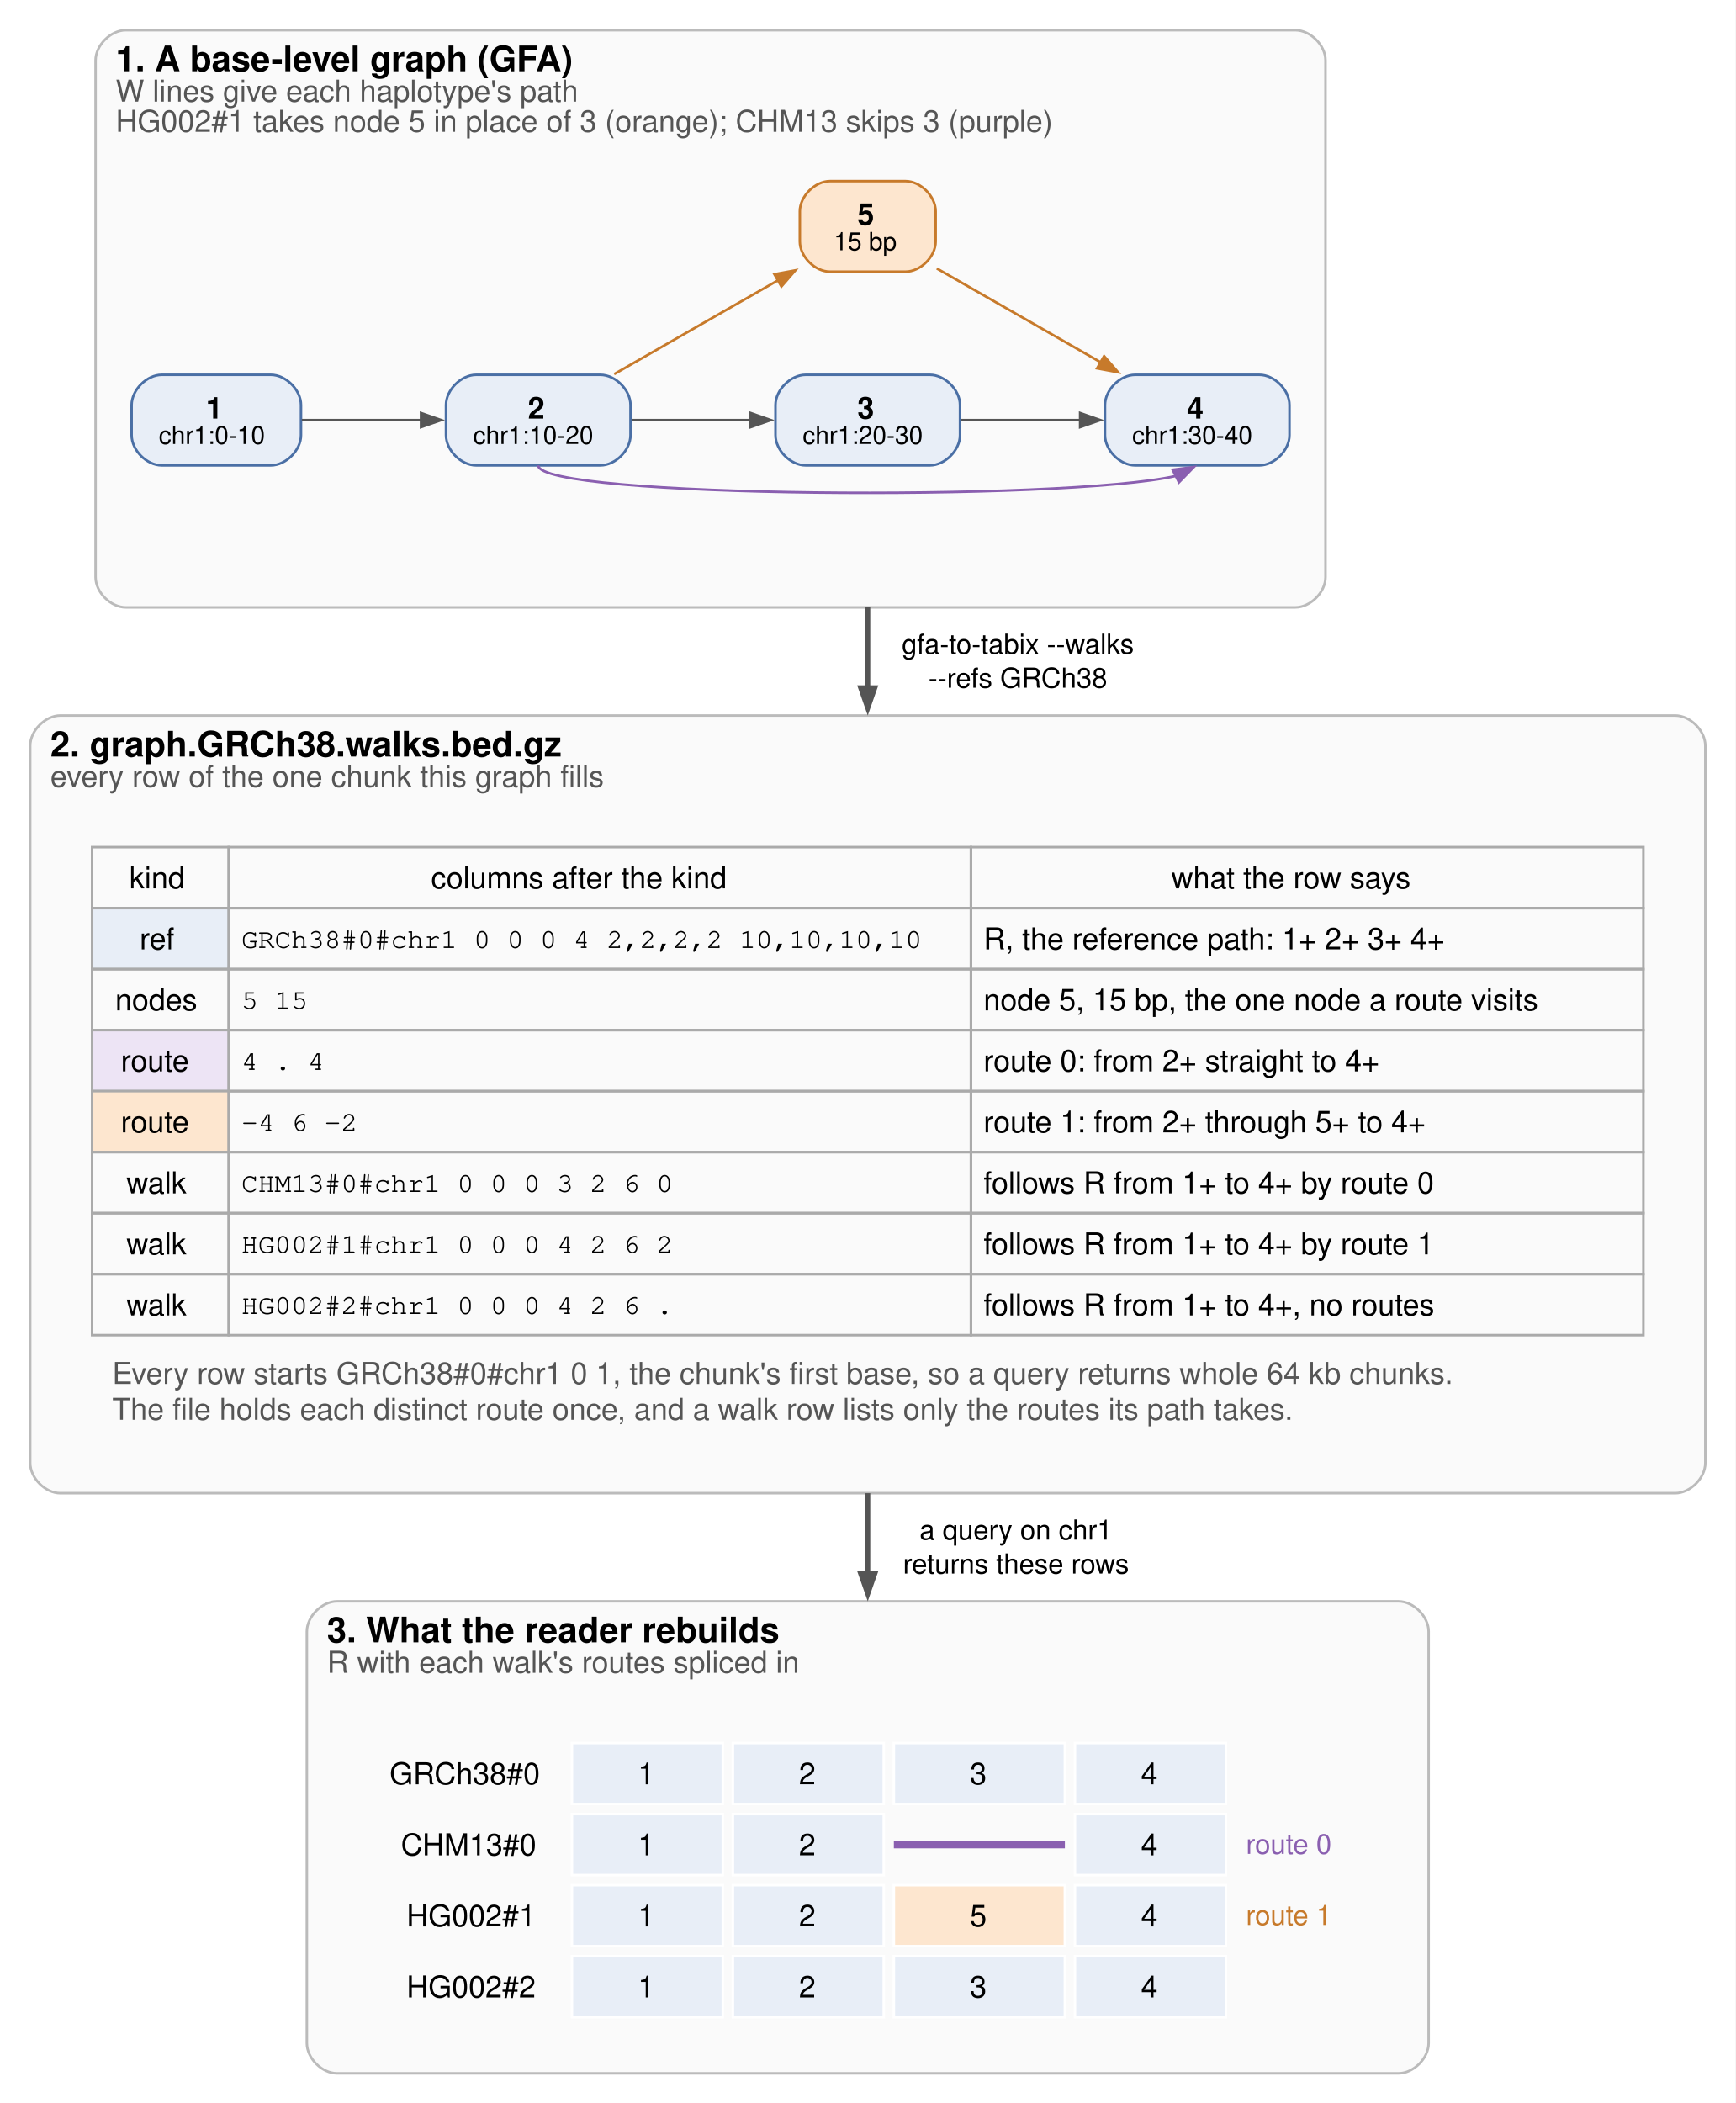
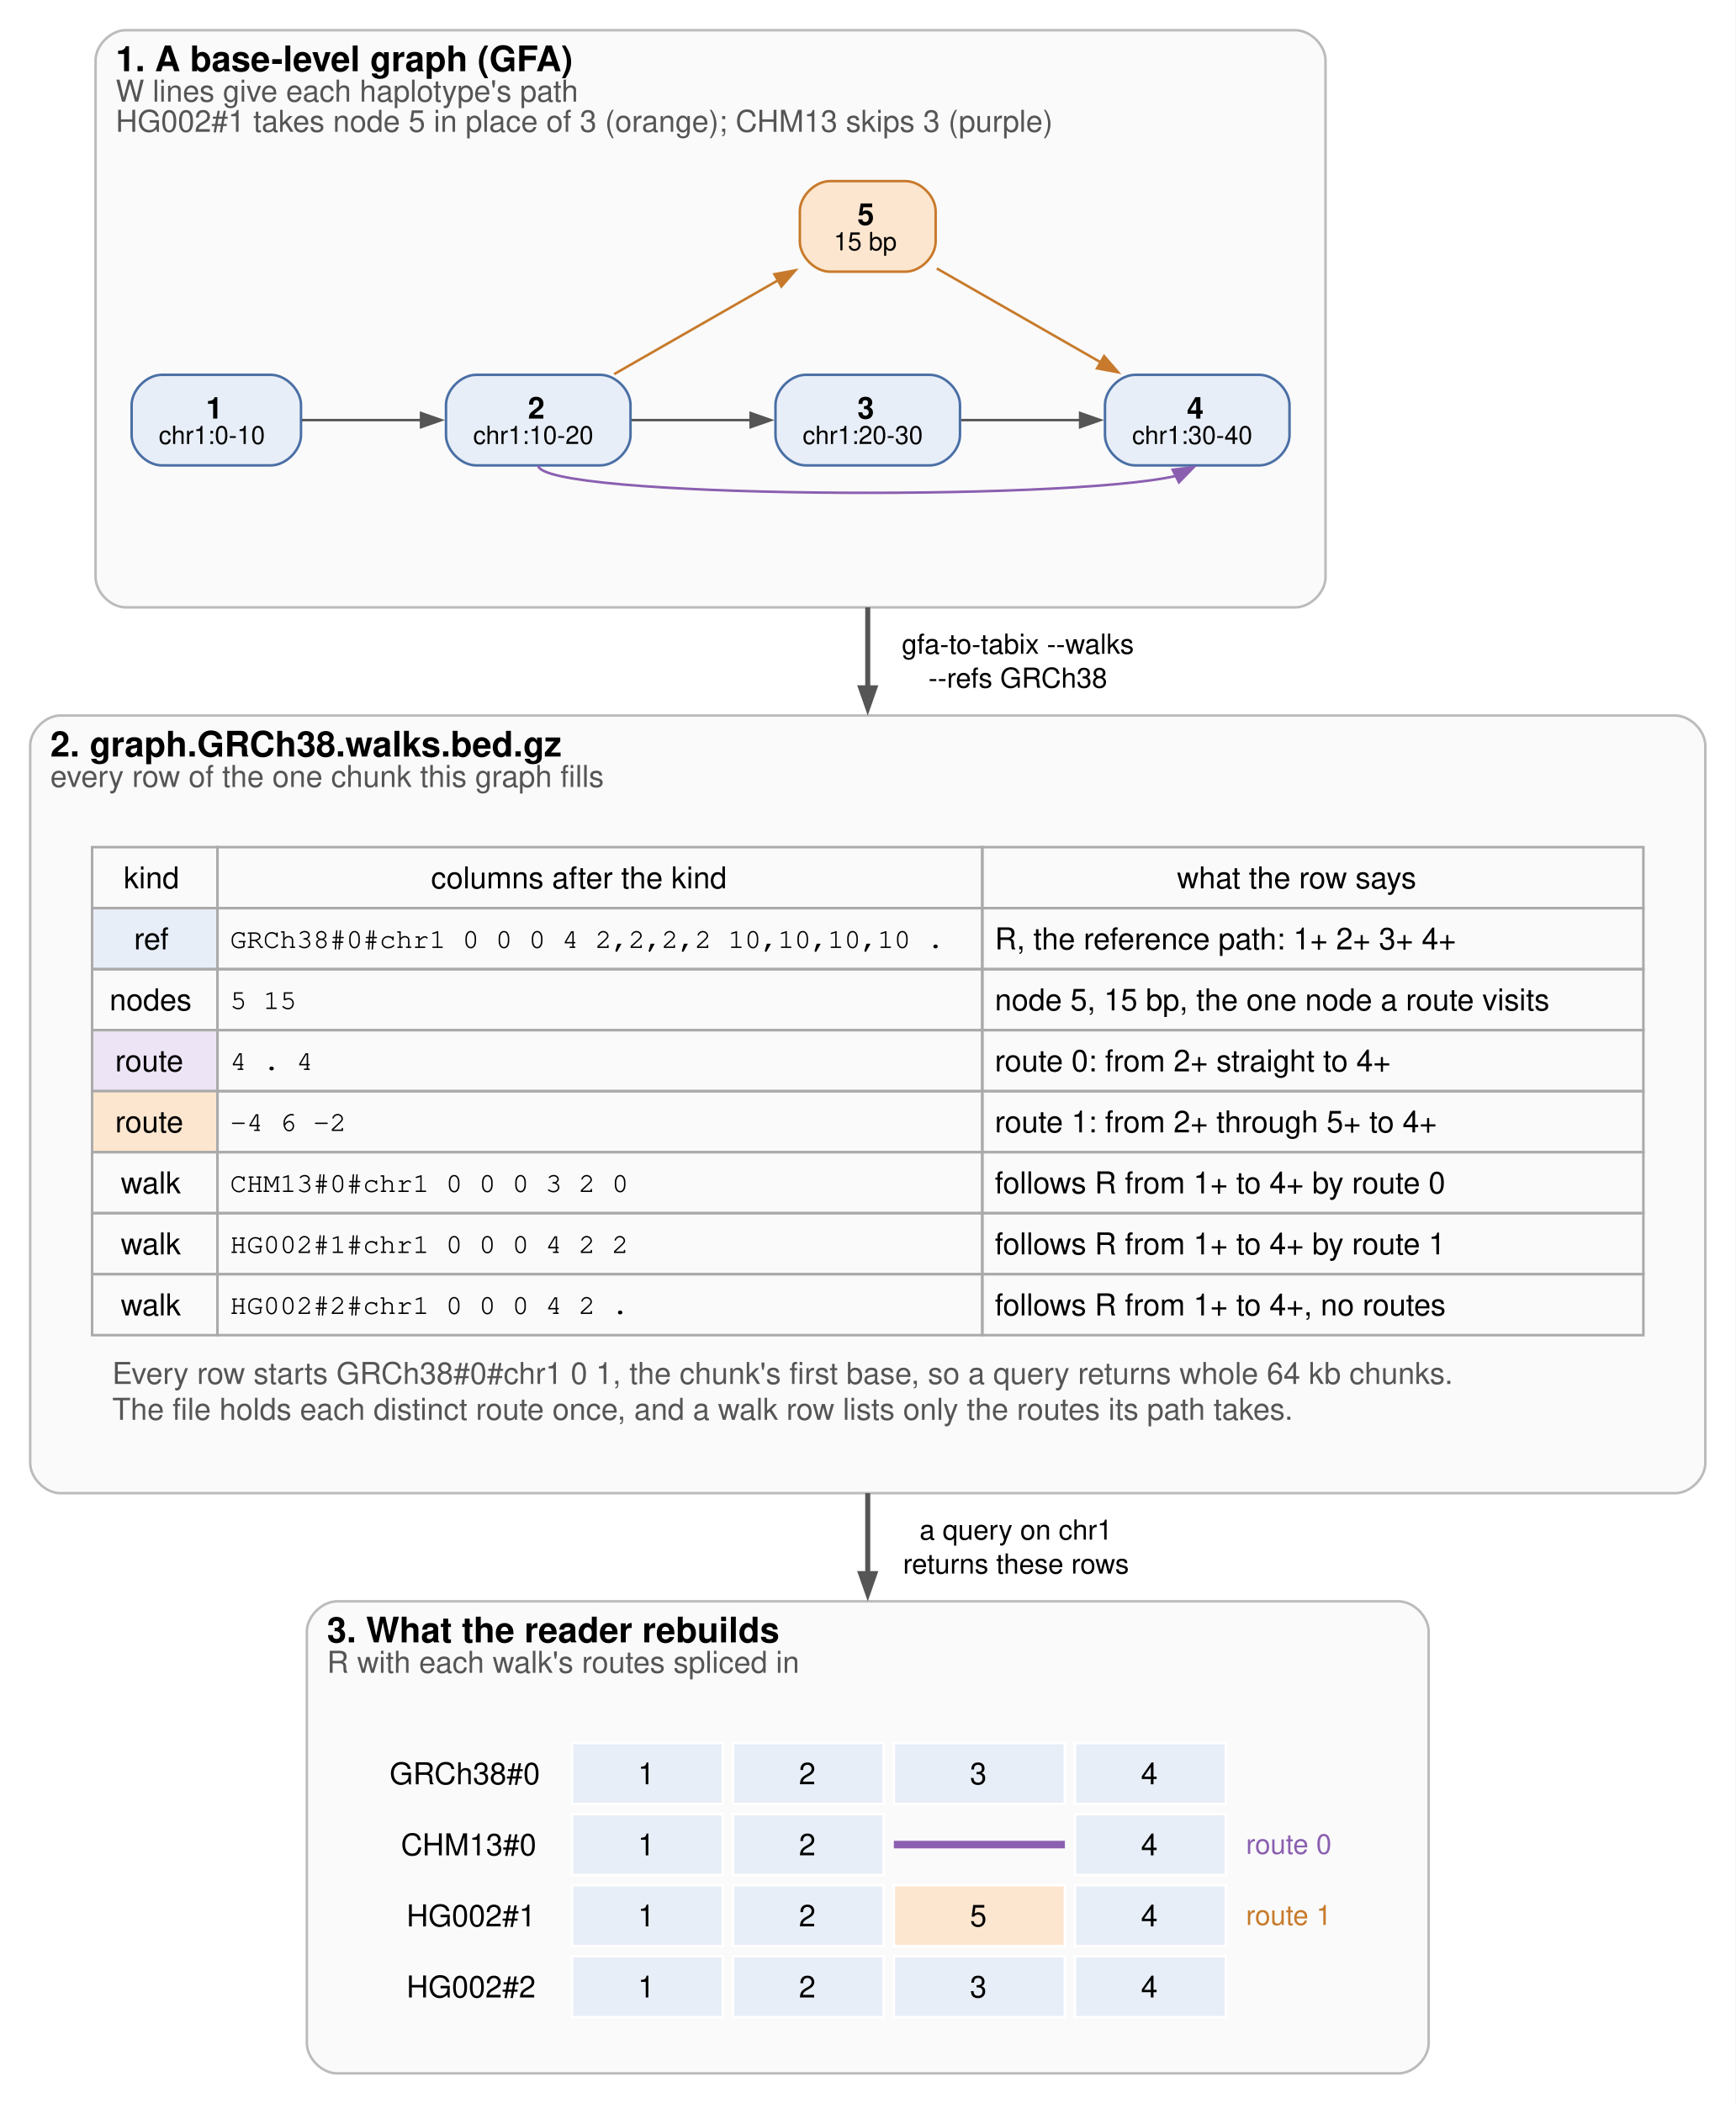
<svg xmlns="http://www.w3.org/2000/svg" width="690pt" height="836pt" viewBox="0.00 0.00 690.00 836.00">
  <g id="graph0" class="graph" transform="scale(1 1) rotate(0) translate(4 832.22)">
    <polygon fill="white" stroke="none" points="-4,4 -4,-832.22 686,-832.22 686,4 -4,4" />
    <g id="clust2" class="cluster">
      <path fill="#fafafa" stroke="#bbbbbb" d="M46,-590.78C46,-590.78 511,-590.78 511,-590.78 517,-590.78 523,-596.78 523,-602.78 523,-602.78 523,-808.22 523,-808.22 523,-814.22 517,-820.22 511,-820.22 511,-820.22 46,-820.22 46,-820.22 40,-820.22 34,-814.22 34,-808.22 34,-808.22 34,-602.78 34,-602.78 34,-596.78 40,-590.78 46,-590.78" />
      <text xml:space="preserve" text-anchor="start" x="42" y="-803.92" font-family="Helvetica,sans-Serif" font-weight="bold" font-size="14.00">1. A base-level graph (GFA)</text>
      <text xml:space="preserve" text-anchor="start" x="42" y="-791.82" font-family="Helvetica,sans-Serif" font-size="12.00" fill="#555555">W lines give each haplotype's path</text>
      <text xml:space="preserve" text-anchor="start" x="42" y="-779.82" font-family="Helvetica,sans-Serif" font-size="12.00" fill="#555555">HG002#1 takes node 5 in place of 3 (orange); CHM13 skips 3 (purple)</text>
    </g>
    <g id="clust4" class="cluster">
      <path fill="#fafafa" stroke="#bbbbbb" d="M20,-238.64C20,-238.64 662,-238.64 662,-238.64 668,-238.64 674,-244.64 674,-250.64 674,-250.64 674,-535.78 674,-535.78 674,-541.78 668,-547.78 662,-547.78 662,-547.78 20,-547.78 20,-547.78 14,-547.78 8,-541.78 8,-535.78 8,-535.78 8,-250.64 8,-250.64 8,-244.64 14,-238.64 20,-238.64" />
      <text xml:space="preserve" text-anchor="start" x="16" y="-531.48" font-family="Helvetica,sans-Serif" font-weight="bold" font-size="14.00">2. graph.GRCh38.walks.bed.gz</text>
      <text xml:space="preserve" text-anchor="start" x="16" y="-519.38" font-family="Helvetica,sans-Serif" font-size="12.00" fill="#555555">every row of the one chunk this graph fills</text>
    </g>
    <g id="clust5" class="cluster">
      <path fill="#fafafa" stroke="#bbbbbb" d="M130,-8C130,-8 552,-8 552,-8 558,-8 564,-14 564,-20 564,-20 564,-183.64 564,-183.64 564,-189.64 558,-195.64 552,-195.64 552,-195.64 130,-195.64 130,-195.64 124,-195.64 118,-189.64 118,-183.64 118,-183.64 118,-20 118,-20 118,-14 124,-8 130,-8" />
      <text xml:space="preserve" text-anchor="start" x="126" y="-179.34" font-family="Helvetica,sans-Serif" font-weight="bold" font-size="14.00">3. What the reader rebuilds</text>
      <text xml:space="preserve" text-anchor="start" x="126" y="-167.24" font-family="Helvetica,sans-Serif" font-size="12.00" fill="#555555">R with each walk's routes spliced in</text>
    </g>
    <g id="node1" class="node">
      <path fill="#e8eef7" stroke="#4a6fa5" d="M103.67,-683.22C103.67,-683.22 60.33,-683.22 60.33,-683.22 54.33,-683.22 48.33,-677.22 48.33,-671.22 48.33,-671.22 48.33,-659.22 48.33,-659.22 48.33,-653.22 54.33,-647.22 60.33,-647.22 60.33,-647.22 103.67,-647.22 103.67,-647.22 109.67,-647.22 115.67,-653.22 115.67,-659.22 115.67,-659.22 115.67,-671.22 115.67,-671.22 115.67,-677.22 109.67,-683.22 103.67,-683.22" />
      <text xml:space="preserve" text-anchor="start" x="77.88" y="-665.82" font-family="Helvetica,sans-Serif" font-weight="bold" font-size="12.00">1</text>
      <text xml:space="preserve" text-anchor="start" x="59.12" y="-655.72" font-family="Helvetica,sans-Serif" font-size="10.00">chr1:0-10</text>
    </g>
    <g id="node2" class="node">
      <path fill="#e8eef7" stroke="#4a6fa5" d="M234.68,-683.22C234.68,-683.22 185.32,-683.22 185.32,-683.22 179.32,-683.22 173.32,-677.22 173.32,-671.22 173.32,-671.22 173.32,-659.22 173.32,-659.22 173.32,-653.22 179.32,-647.22 185.32,-647.22 185.32,-647.22 234.68,-647.22 234.68,-647.22 240.68,-647.22 246.68,-653.22 246.68,-659.22 246.68,-659.22 246.68,-671.22 246.68,-671.22 246.68,-677.22 240.68,-683.22 234.68,-683.22" />
      <text xml:space="preserve" text-anchor="start" x="205.88" y="-665.82" font-family="Helvetica,sans-Serif" font-weight="bold" font-size="12.00">2</text>
      <text xml:space="preserve" text-anchor="start" x="184.12" y="-655.72" font-family="Helvetica,sans-Serif" font-size="10.00">chr1:10-20</text>
    </g>
    <g id="edge1" class="edge">
      <path fill="none" stroke="#555555" d="M116,-665.22C131.86,-665.22 147.72,-665.22 163.58,-665.22" />
      <polygon fill="#555555" stroke="#555555" points="163.4,-668.02 171.4,-665.22 163.4,-662.42 163.4,-668.02" />
    </g>
    <g id="node3" class="node">
      <path fill="#e8eef7" stroke="#4a6fa5" d="M365.68,-683.22C365.68,-683.22 316.32,-683.22 316.32,-683.22 310.32,-683.22 304.32,-677.22 304.32,-671.22 304.32,-671.22 304.32,-659.22 304.32,-659.22 304.32,-653.22 310.32,-647.22 316.32,-647.22 316.32,-647.22 365.68,-647.22 365.68,-647.22 371.68,-647.22 377.68,-653.22 377.68,-659.22 377.68,-659.22 377.68,-671.22 377.68,-671.22 377.68,-677.22 371.68,-683.22 365.68,-683.22" />
      <text xml:space="preserve" text-anchor="start" x="336.88" y="-665.82" font-family="Helvetica,sans-Serif" font-weight="bold" font-size="12.00">3</text>
      <text xml:space="preserve" text-anchor="start" x="315.12" y="-655.72" font-family="Helvetica,sans-Serif" font-size="10.00">chr1:20-30</text>
    </g>
    <g id="edge2" class="edge">
      <path fill="none" stroke="#555555" d="M247.1,-665.22C262.94,-665.22 278.78,-665.22 294.63,-665.22" />
      <polygon fill="#555555" stroke="#555555" points="294.44,-668.02 302.44,-665.22 294.44,-662.42 294.44,-668.02" />
    </g>
    <g id="node4" class="node">
      <path fill="#e8eef7" stroke="#4a6fa5" d="M496.68,-683.22C496.68,-683.22 447.32,-683.22 447.32,-683.22 441.32,-683.22 435.32,-677.22 435.32,-671.22 435.32,-671.22 435.32,-659.22 435.32,-659.22 435.32,-653.22 441.32,-647.22 447.32,-647.22 447.32,-647.22 496.68,-647.22 496.68,-647.22 502.68,-647.22 508.68,-653.22 508.68,-659.22 508.68,-659.22 508.68,-671.22 508.68,-671.22 508.68,-677.22 502.68,-683.22 496.68,-683.22" />
      <text xml:space="preserve" text-anchor="start" x="467.88" y="-665.82" font-family="Helvetica,sans-Serif" font-weight="bold" font-size="12.00">4</text>
      <text xml:space="preserve" text-anchor="start" x="446.12" y="-655.72" font-family="Helvetica,sans-Serif" font-size="10.00">chr1:30-40</text>
    </g>
    <g id="edge6" class="edge">
      <path fill="none" stroke="#8a5fb0" d="M210,-647.22C210,-634.23 418.73,-632.83 463.58,-643.03" />
      <polygon fill="#8a5fb0" stroke="#8a5fb0" points="462.23,-645.49 470.64,-646.55 464.73,-640.48 462.23,-645.49" />
    </g>
    <g id="node5" class="node">
      <path fill="#fde6cf" stroke="#c77a2b" d="M356,-760.22C356,-760.22 326,-760.22 326,-760.22 320,-760.22 314,-754.22 314,-748.22 314,-748.22 314,-736.22 314,-736.22 314,-730.22 320,-724.22 326,-724.22 326,-724.22 356,-724.22 356,-724.22 362,-724.22 368,-730.22 368,-736.22 368,-736.22 368,-748.22 368,-748.22 368,-754.22 362,-760.22 356,-760.22" />
      <text xml:space="preserve" text-anchor="start" x="336.88" y="-742.82" font-family="Helvetica,sans-Serif" font-weight="bold" font-size="12.00">5</text>
      <text xml:space="preserve" text-anchor="start" x="327.5" y="-732.72" font-family="Helvetica,sans-Serif" font-size="10.00">15 bp</text>
    </g>
    <g id="edge4" class="edge">
      <path fill="none" stroke="#c77a2b" d="M240.17,-683.49C259.61,-694.62 284.98,-709.15 305.4,-720.84" />
      <polygon fill="#c77a2b" stroke="#c77a2b" points="303.89,-723.2 312.22,-724.75 306.67,-718.34 303.89,-723.2" />
    </g>
    <g id="edge3" class="edge">
      <path fill="none" stroke="#555555" d="M378.1,-665.22C393.94,-665.22 409.78,-665.22 425.63,-665.22" />
      <polygon fill="#555555" stroke="#555555" points="425.44,-668.02 433.44,-665.22 425.44,-662.42 425.44,-668.02" />
    </g>
    <g id="edge5" class="edge">
      <path fill="none" stroke="#c77a2b" d="M368.46,-725.5C387.4,-714.65 412.84,-700.09 433.76,-688.11" />
      <polygon fill="#c77a2b" stroke="#c77a2b" points="434.97,-690.65 440.52,-684.24 432.18,-685.79 434.97,-690.65" />
    </g>
    <g id="node7" class="node">
-       <polygon fill="none" stroke="#aaaaaa" points="32.62,-471.21 32.62,-495.46 86.96,-495.46 86.96,-471.21 32.62,-471.21" />
-       <text xml:space="preserve" text-anchor="start" x="47.42" y="-479.06" font-family="Helvetica,sans-Serif" font-size="12.00">kind</text>
-       <polygon fill="none" stroke="#aaaaaa" points="86.96,-471.21 86.96,-495.46 382.04,-495.46 382.04,-471.21 86.96,-471.21" />
-       <text xml:space="preserve" text-anchor="start" x="167.38" y="-479.06" font-family="Helvetica,sans-Serif" font-size="12.00">columns after the kind</text>
-       <polygon fill="none" stroke="#aaaaaa" points="382.04,-471.21 382.04,-495.46 649.38,-495.46 649.38,-471.21 382.04,-471.21" />
-       <text xml:space="preserve" text-anchor="start" x="461.71" y="-479.06" font-family="Helvetica,sans-Serif" font-size="12.00">what the row says</text>
-       <polygon fill="#e8eef7" stroke="none" points="32.62,-446.96 32.62,-471.21 86.96,-471.21 86.96,-446.96 32.62,-446.96" />
-       <polygon fill="none" stroke="#aaaaaa" points="32.62,-446.96 32.62,-471.21 86.96,-471.21 86.96,-446.96 32.62,-446.96" />
-       <text xml:space="preserve" text-anchor="start" x="51.54" y="-454.81" font-family="Helvetica,sans-Serif" font-size="12.00">ref</text>
-       <polygon fill="none" stroke="#aaaaaa" points="86.96,-446.96 86.96,-471.21 382.04,-471.21 382.04,-446.96 86.96,-446.96" />
-       <text xml:space="preserve" text-anchor="start" x="91.96" y="-455.38" font-family="Courier,monospace" font-size="11.00">GRCh38#0#chr1 0 0 0 4 2,2,2,2 10,10,10,10</text>
-       <polygon fill="none" stroke="#aaaaaa" points="382.04,-446.96 382.04,-471.21 649.38,-471.21 649.38,-446.96 382.04,-446.96" />
-       <text xml:space="preserve" text-anchor="start" x="387.04" y="-454.81" font-family="Helvetica,sans-Serif" font-size="12.00">R, the reference path: 1+ 2+ 3+ 4+</text>
-       <polygon fill="none" stroke="#aaaaaa" points="32.62,-422.71 32.62,-446.96 86.96,-446.96 86.96,-422.71 32.62,-422.71" />
-       <text xml:space="preserve" text-anchor="start" x="41.79" y="-430.56" font-family="Helvetica,sans-Serif" font-size="12.00">nodes</text>
-       <polygon fill="none" stroke="#aaaaaa" points="86.96,-422.71 86.96,-446.96 382.04,-446.96 382.04,-422.71 86.96,-422.71" />
-       <text xml:space="preserve" text-anchor="start" x="91.96" y="-431.13" font-family="Courier,monospace" font-size="11.00">5 15</text>
-       <polygon fill="none" stroke="#aaaaaa" points="382.04,-422.71 382.04,-446.96 649.38,-446.96 649.38,-422.71 382.04,-422.71" />
-       <text xml:space="preserve" text-anchor="start" x="387.04" y="-430.56" font-family="Helvetica,sans-Serif" font-size="12.00">node 5, 15 bp, the one node a route visits</text>
-       <polygon fill="#ede4f5" stroke="none" points="32.62,-398.46 32.62,-422.71 86.96,-422.71 86.96,-398.46 32.62,-398.46" />
-       <polygon fill="none" stroke="#aaaaaa" points="32.62,-398.46 32.62,-422.71 86.96,-422.71 86.96,-398.46 32.62,-398.46" />
-       <text xml:space="preserve" text-anchor="start" x="44.04" y="-406.31" font-family="Helvetica,sans-Serif" font-size="12.00">route</text>
-       <polygon fill="none" stroke="#aaaaaa" points="86.96,-398.46 86.96,-422.71 382.04,-422.71 382.04,-398.46 86.96,-398.46" />
-       <text xml:space="preserve" text-anchor="start" x="91.96" y="-406.88" font-family="Courier,monospace" font-size="11.00">4 . 4</text>
-       <polygon fill="none" stroke="#aaaaaa" points="382.04,-398.46 382.04,-422.71 649.38,-422.71 649.38,-398.46 382.04,-398.46" />
-       <text xml:space="preserve" text-anchor="start" x="387.04" y="-406.31" font-family="Helvetica,sans-Serif" font-size="12.00">route 0: from 2+ straight to 4+</text>
-       <polygon fill="#fde6cf" stroke="none" points="32.62,-374.21 32.62,-398.46 86.96,-398.46 86.96,-374.21 32.62,-374.21" />
-       <polygon fill="none" stroke="#aaaaaa" points="32.62,-374.21 32.62,-398.46 86.96,-398.46 86.96,-374.21 32.62,-374.21" />
-       <text xml:space="preserve" text-anchor="start" x="44.04" y="-382.06" font-family="Helvetica,sans-Serif" font-size="12.00">route</text>
-       <polygon fill="none" stroke="#aaaaaa" points="86.96,-374.21 86.96,-398.46 382.04,-398.46 382.04,-374.21 86.96,-374.21" />
-       <text xml:space="preserve" text-anchor="start" x="91.96" y="-382.63" font-family="Courier,monospace" font-size="11.00">-4 6 -2</text>
-       <polygon fill="none" stroke="#aaaaaa" points="382.04,-374.21 382.04,-398.46 649.38,-398.46 649.38,-374.21 382.04,-374.21" />
-       <text xml:space="preserve" text-anchor="start" x="387.04" y="-382.06" font-family="Helvetica,sans-Serif" font-size="12.00">route 1: from 2+ through 5+ to 4+</text>
-       <polygon fill="none" stroke="#aaaaaa" points="32.62,-349.96 32.62,-374.21 86.96,-374.21 86.96,-349.96 32.62,-349.96" />
-       <text xml:space="preserve" text-anchor="start" x="46.29" y="-357.81" font-family="Helvetica,sans-Serif" font-size="12.00">walk</text>
-       <polygon fill="none" stroke="#aaaaaa" points="86.96,-349.96 86.96,-374.21 382.04,-374.21 382.04,-349.96 86.96,-349.96" />
-       <text xml:space="preserve" text-anchor="start" x="91.96" y="-358.38" font-family="Courier,monospace" font-size="11.00">CHM13#0#chr1 0 0 0 3 2 6 0</text>
-       <polygon fill="none" stroke="#aaaaaa" points="382.04,-349.96 382.04,-374.21 649.38,-374.21 649.38,-349.96 382.04,-349.96" />
-       <text xml:space="preserve" text-anchor="start" x="387.04" y="-357.81" font-family="Helvetica,sans-Serif" font-size="12.00">follows R from 1+ to 4+ by route 0</text>
-       <polygon fill="none" stroke="#aaaaaa" points="32.62,-325.71 32.62,-349.96 86.96,-349.96 86.96,-325.71 32.62,-325.71" />
-       <text xml:space="preserve" text-anchor="start" x="46.29" y="-333.56" font-family="Helvetica,sans-Serif" font-size="12.00">walk</text>
-       <polygon fill="none" stroke="#aaaaaa" points="86.96,-325.71 86.96,-349.96 382.04,-349.96 382.04,-325.71 86.96,-325.71" />
-       <text xml:space="preserve" text-anchor="start" x="91.96" y="-334.13" font-family="Courier,monospace" font-size="11.00">HG002#1#chr1 0 0 0 4 2 6 2</text>
-       <polygon fill="none" stroke="#aaaaaa" points="382.04,-325.71 382.04,-349.96 649.38,-349.96 649.38,-325.71 382.04,-325.71" />
-       <text xml:space="preserve" text-anchor="start" x="387.04" y="-333.56" font-family="Helvetica,sans-Serif" font-size="12.00">follows R from 1+ to 4+ by route 1</text>
-       <polygon fill="none" stroke="#aaaaaa" points="32.62,-301.46 32.62,-325.71 86.96,-325.71 86.96,-301.46 32.62,-301.46" />
-       <text xml:space="preserve" text-anchor="start" x="46.29" y="-309.31" font-family="Helvetica,sans-Serif" font-size="12.00">walk</text>
-       <polygon fill="none" stroke="#aaaaaa" points="86.96,-301.46 86.96,-325.71 382.04,-325.71 382.04,-301.46 86.96,-301.46" />
-       <text xml:space="preserve" text-anchor="start" x="91.96" y="-309.88" font-family="Courier,monospace" font-size="11.00">HG002#2#chr1 0 0 0 4 2 6 .</text>
-       <polygon fill="none" stroke="#aaaaaa" points="382.04,-301.46 382.04,-325.71 649.38,-325.71 649.38,-301.46 382.04,-301.46" />
-       <text xml:space="preserve" text-anchor="start" x="387.04" y="-309.31" font-family="Helvetica,sans-Serif" font-size="12.00">follows R from 1+ to 4+, no routes</text>
+       <polygon fill="none" stroke="#aaaaaa" points="32.62,-471.21 32.62,-495.46 82.46,-495.46 82.46,-471.21 32.62,-471.21" />
+       <text xml:space="preserve" text-anchor="start" x="45.17" y="-479.06" font-family="Helvetica,sans-Serif" font-size="12.00">kind</text>
+       <polygon fill="none" stroke="#aaaaaa" points="82.46,-471.21 82.46,-495.46 386.54,-495.46 386.54,-471.21 82.46,-471.21" />
+       <text xml:space="preserve" text-anchor="start" x="167.37" y="-479.06" font-family="Helvetica,sans-Serif" font-size="12.00">columns after the kind</text>
+       <polygon fill="none" stroke="#aaaaaa" points="386.54,-471.21 386.54,-495.46 649.38,-495.46 649.38,-471.21 386.54,-471.21" />
+       <text xml:space="preserve" text-anchor="start" x="463.96" y="-479.06" font-family="Helvetica,sans-Serif" font-size="12.00">what the row says</text>
+       <polygon fill="#e8eef7" stroke="none" points="32.62,-446.96 32.62,-471.21 82.46,-471.21 82.46,-446.96 32.62,-446.96" />
+       <polygon fill="none" stroke="#aaaaaa" points="32.62,-446.96 32.62,-471.21 82.46,-471.21 82.46,-446.96 32.62,-446.96" />
+       <text xml:space="preserve" text-anchor="start" x="49.29" y="-454.81" font-family="Helvetica,sans-Serif" font-size="12.00">ref</text>
+       <polygon fill="none" stroke="#aaaaaa" points="82.46,-446.96 82.46,-471.21 386.54,-471.21 386.54,-446.96 82.46,-446.96" />
+       <text xml:space="preserve" text-anchor="start" x="87.46" y="-455.38" font-family="Courier,monospace" font-size="11.00">GRCh38#0#chr1 0 0 0 4 2,2,2,2 10,10,10,10 .</text>
+       <polygon fill="none" stroke="#aaaaaa" points="386.54,-446.96 386.54,-471.21 649.38,-471.21 649.38,-446.96 386.54,-446.96" />
+       <text xml:space="preserve" text-anchor="start" x="391.54" y="-454.81" font-family="Helvetica,sans-Serif" font-size="12.00">R, the reference path: 1+ 2+ 3+ 4+</text>
+       <polygon fill="none" stroke="#aaaaaa" points="32.62,-422.71 32.62,-446.96 82.46,-446.96 82.46,-422.71 32.62,-422.71" />
+       <text xml:space="preserve" text-anchor="start" x="39.54" y="-430.56" font-family="Helvetica,sans-Serif" font-size="12.00">nodes</text>
+       <polygon fill="none" stroke="#aaaaaa" points="82.46,-422.71 82.46,-446.96 386.54,-446.96 386.54,-422.71 82.46,-422.71" />
+       <text xml:space="preserve" text-anchor="start" x="87.46" y="-431.13" font-family="Courier,monospace" font-size="11.00">5 15</text>
+       <polygon fill="none" stroke="#aaaaaa" points="386.54,-422.71 386.54,-446.96 649.38,-446.96 649.38,-422.71 386.54,-422.71" />
+       <text xml:space="preserve" text-anchor="start" x="391.54" y="-430.56" font-family="Helvetica,sans-Serif" font-size="12.00">node 5, 15 bp, the one node a route visits</text>
+       <polygon fill="#ede4f5" stroke="none" points="32.62,-398.46 32.62,-422.71 82.46,-422.71 82.46,-398.46 32.62,-398.46" />
+       <polygon fill="none" stroke="#aaaaaa" points="32.62,-398.46 32.62,-422.71 82.46,-422.71 82.46,-398.46 32.62,-398.46" />
+       <text xml:space="preserve" text-anchor="start" x="41.79" y="-406.31" font-family="Helvetica,sans-Serif" font-size="12.00">route</text>
+       <polygon fill="none" stroke="#aaaaaa" points="82.46,-398.46 82.46,-422.71 386.54,-422.71 386.54,-398.46 82.46,-398.46" />
+       <text xml:space="preserve" text-anchor="start" x="87.46" y="-406.88" font-family="Courier,monospace" font-size="11.00">4 . 4</text>
+       <polygon fill="none" stroke="#aaaaaa" points="386.54,-398.46 386.54,-422.71 649.38,-422.71 649.38,-398.46 386.54,-398.46" />
+       <text xml:space="preserve" text-anchor="start" x="391.54" y="-406.31" font-family="Helvetica,sans-Serif" font-size="12.00">route 0: from 2+ straight to 4+</text>
+       <polygon fill="#fde6cf" stroke="none" points="32.62,-374.21 32.62,-398.46 82.46,-398.46 82.46,-374.21 32.62,-374.21" />
+       <polygon fill="none" stroke="#aaaaaa" points="32.62,-374.21 32.62,-398.46 82.46,-398.46 82.46,-374.21 32.62,-374.21" />
+       <text xml:space="preserve" text-anchor="start" x="41.79" y="-382.06" font-family="Helvetica,sans-Serif" font-size="12.00">route</text>
+       <polygon fill="none" stroke="#aaaaaa" points="82.46,-374.21 82.46,-398.46 386.54,-398.46 386.54,-374.21 82.46,-374.21" />
+       <text xml:space="preserve" text-anchor="start" x="87.46" y="-382.63" font-family="Courier,monospace" font-size="11.00">-4 6 -2</text>
+       <polygon fill="none" stroke="#aaaaaa" points="386.54,-374.21 386.54,-398.46 649.38,-398.46 649.38,-374.21 386.54,-374.21" />
+       <text xml:space="preserve" text-anchor="start" x="391.54" y="-382.06" font-family="Helvetica,sans-Serif" font-size="12.00">route 1: from 2+ through 5+ to 4+</text>
+       <polygon fill="none" stroke="#aaaaaa" points="32.62,-349.96 32.62,-374.21 82.46,-374.21 82.46,-349.96 32.62,-349.96" />
+       <text xml:space="preserve" text-anchor="start" x="44.04" y="-357.81" font-family="Helvetica,sans-Serif" font-size="12.00">walk</text>
+       <polygon fill="none" stroke="#aaaaaa" points="82.46,-349.96 82.46,-374.21 386.54,-374.21 386.54,-349.96 82.46,-349.96" />
+       <text xml:space="preserve" text-anchor="start" x="87.46" y="-358.38" font-family="Courier,monospace" font-size="11.00">CHM13#0#chr1 0 0 0 3 2 0</text>
+       <polygon fill="none" stroke="#aaaaaa" points="386.54,-349.96 386.54,-374.21 649.38,-374.21 649.38,-349.96 386.54,-349.96" />
+       <text xml:space="preserve" text-anchor="start" x="391.54" y="-357.81" font-family="Helvetica,sans-Serif" font-size="12.00">follows R from 1+ to 4+ by route 0</text>
+       <polygon fill="none" stroke="#aaaaaa" points="32.62,-325.71 32.62,-349.96 82.46,-349.96 82.46,-325.71 32.62,-325.71" />
+       <text xml:space="preserve" text-anchor="start" x="44.04" y="-333.56" font-family="Helvetica,sans-Serif" font-size="12.00">walk</text>
+       <polygon fill="none" stroke="#aaaaaa" points="82.46,-325.71 82.46,-349.96 386.54,-349.96 386.54,-325.71 82.46,-325.71" />
+       <text xml:space="preserve" text-anchor="start" x="87.46" y="-334.13" font-family="Courier,monospace" font-size="11.00">HG002#1#chr1 0 0 0 4 2 2</text>
+       <polygon fill="none" stroke="#aaaaaa" points="386.54,-325.71 386.54,-349.96 649.38,-349.96 649.38,-325.71 386.54,-325.71" />
+       <text xml:space="preserve" text-anchor="start" x="391.54" y="-333.56" font-family="Helvetica,sans-Serif" font-size="12.00">follows R from 1+ to 4+ by route 1</text>
+       <polygon fill="none" stroke="#aaaaaa" points="32.62,-301.46 32.62,-325.71 82.46,-325.71 82.46,-301.46 32.62,-301.46" />
+       <text xml:space="preserve" text-anchor="start" x="44.04" y="-309.31" font-family="Helvetica,sans-Serif" font-size="12.00">walk</text>
+       <polygon fill="none" stroke="#aaaaaa" points="82.46,-301.46 82.46,-325.71 386.54,-325.71 386.54,-301.46 82.46,-301.46" />
+       <text xml:space="preserve" text-anchor="start" x="87.46" y="-309.88" font-family="Courier,monospace" font-size="11.00">HG002#2#chr1 0 0 0 4 2 .</text>
+       <polygon fill="none" stroke="#aaaaaa" points="386.54,-301.46 386.54,-325.71 649.38,-325.71 649.38,-301.46 386.54,-301.46" />
+       <text xml:space="preserve" text-anchor="start" x="391.54" y="-309.31" font-family="Helvetica,sans-Serif" font-size="12.00">follows R from 1+ to 4+, no routes</text>
      <text xml:space="preserve" text-anchor="start" x="40.62" y="-282.06" font-family="Helvetica,sans-Serif" font-size="12.00" fill="#555555">Every row starts GRCh38#0#chr1 0 1, the chunk's first base, so a query returns whole 64 kb chunks.</text>
      <text xml:space="preserve" text-anchor="start" x="40.62" y="-267.81" font-family="Helvetica,sans-Serif" font-size="12.00" fill="#555555">The file holds each distinct route once, and a walk row lists only the routes its path takes.</text>
    </g>
    <g id="edge9" class="edge">
      <path fill="none" stroke="#555555" stroke-width="2" d="M341,-590.78C341,-582.75 341,-571.65 341,-558.68" />
      <polygon fill="#555555" stroke="#555555" stroke-width="2" points="343.8,-558.8 341,-550.8 338.2,-558.8 343.8,-558.8" />
      <text xml:space="preserve" text-anchor="middle" x="397.62" y="-572.33" font-family="Helvetica,sans-Serif" font-size="11.00">  gfa-to-tabix --walks</text>
      <text xml:space="preserve" text-anchor="middle" x="397.62" y="-558.83" font-family="Helvetica,sans-Serif" font-size="11.00">  --refs GRCh38</text>
    </g>
    <g id="node8" class="node">
      <text xml:space="preserve" text-anchor="start" x="150.88" y="-122.92" font-family="Helvetica,sans-Serif" font-size="12.00">GRCh38#0</text>
      <polygon fill="#e8eef7" stroke="none" points="223.38,-115.07 223.38,-139.32 283.38,-139.32 283.38,-115.07 223.38,-115.07" />
      <polygon fill="none" stroke="#ffffff" points="223.38,-115.07 223.38,-139.32 283.38,-139.32 283.38,-115.07 223.38,-115.07" />
      <text xml:space="preserve" text-anchor="start" x="249.62" y="-122.92" font-family="Helvetica,sans-Serif" font-size="12.00">1</text>
      <polygon fill="#e8eef7" stroke="none" points="287.38,-115.07 287.38,-139.32 347.38,-139.32 347.38,-115.07 287.38,-115.07" />
      <polygon fill="none" stroke="#ffffff" points="287.38,-115.07 287.38,-139.32 347.38,-139.32 347.38,-115.07 287.38,-115.07" />
      <text xml:space="preserve" text-anchor="start" x="313.62" y="-122.92" font-family="Helvetica,sans-Serif" font-size="12.00">2</text>
      <polygon fill="#e8eef7" stroke="none" points="351.38,-115.07 351.38,-139.32 419.38,-139.32 419.38,-115.07 351.38,-115.07" />
      <polygon fill="none" stroke="#ffffff" points="351.38,-115.07 351.38,-139.32 419.38,-139.32 419.38,-115.07 351.38,-115.07" />
      <text xml:space="preserve" text-anchor="start" x="381.62" y="-122.92" font-family="Helvetica,sans-Serif" font-size="12.00">3</text>
      <polygon fill="#e8eef7" stroke="none" points="423.38,-115.07 423.38,-139.32 483.38,-139.32 483.38,-115.07 423.38,-115.07" />
      <polygon fill="none" stroke="#ffffff" points="423.38,-115.07 423.38,-139.32 483.38,-139.32 483.38,-115.07 423.38,-115.07" />
      <text xml:space="preserve" text-anchor="start" x="449.62" y="-122.92" font-family="Helvetica,sans-Serif" font-size="12.00">4</text>
      <text xml:space="preserve" text-anchor="start" x="155.38" y="-94.67" font-family="Helvetica,sans-Serif" font-size="12.00">CHM13#0</text>
      <polygon fill="#e8eef7" stroke="none" points="223.38,-86.82 223.38,-111.07 283.38,-111.07 283.38,-86.82 223.38,-86.82" />
      <polygon fill="none" stroke="#ffffff" points="223.38,-86.82 223.38,-111.07 283.38,-111.07 283.38,-86.82 223.38,-86.82" />
      <text xml:space="preserve" text-anchor="start" x="249.62" y="-94.67" font-family="Helvetica,sans-Serif" font-size="12.00">1</text>
      <polygon fill="#e8eef7" stroke="none" points="287.38,-86.82 287.38,-111.07 347.38,-111.07 347.38,-86.82 287.38,-86.82" />
      <polygon fill="none" stroke="#ffffff" points="287.38,-86.82 287.38,-111.07 347.38,-111.07 347.38,-86.82 287.38,-86.82" />
      <text xml:space="preserve" text-anchor="start" x="313.62" y="-94.67" font-family="Helvetica,sans-Serif" font-size="12.00">2</text>
      <polygon fill="#8a5fb0" stroke="none" points="351.38,-97.45 351.38,-100.45 419.38,-100.45 419.38,-97.45 351.38,-97.45" />
      <polygon fill="#e8eef7" stroke="none" points="423.38,-86.82 423.38,-111.07 483.38,-111.07 483.38,-86.82 423.38,-86.82" />
      <polygon fill="none" stroke="#ffffff" points="423.38,-86.82 423.38,-111.07 483.38,-111.07 483.38,-86.82 423.38,-86.82" />
      <text xml:space="preserve" text-anchor="start" x="449.62" y="-94.67" font-family="Helvetica,sans-Serif" font-size="12.00">4</text>
      <text xml:space="preserve" text-anchor="start" x="491.38" y="-95.25" font-family="Helvetica,sans-Serif" font-size="11.00" fill="#8a5fb0">route 0</text>
      <text xml:space="preserve" text-anchor="start" x="157.62" y="-66.42" font-family="Helvetica,sans-Serif" font-size="12.00">HG002#1</text>
      <polygon fill="#e8eef7" stroke="none" points="223.38,-58.57 223.38,-82.82 283.38,-82.82 283.38,-58.57 223.38,-58.57" />
      <polygon fill="none" stroke="#ffffff" points="223.38,-58.57 223.38,-82.82 283.38,-82.82 283.38,-58.57 223.38,-58.57" />
      <text xml:space="preserve" text-anchor="start" x="249.62" y="-66.42" font-family="Helvetica,sans-Serif" font-size="12.00">1</text>
      <polygon fill="#e8eef7" stroke="none" points="287.38,-58.57 287.38,-82.82 347.38,-82.82 347.38,-58.57 287.38,-58.57" />
      <polygon fill="none" stroke="#ffffff" points="287.38,-58.57 287.38,-82.82 347.38,-82.82 347.38,-58.57 287.38,-58.57" />
      <text xml:space="preserve" text-anchor="start" x="313.62" y="-66.42" font-family="Helvetica,sans-Serif" font-size="12.00">2</text>
      <polygon fill="#fde6cf" stroke="none" points="351.38,-58.57 351.38,-82.82 419.38,-82.82 419.38,-58.57 351.38,-58.57" />
      <polygon fill="none" stroke="#ffffff" points="351.38,-58.57 351.38,-82.82 419.38,-82.82 419.38,-58.57 351.38,-58.57" />
      <text xml:space="preserve" text-anchor="start" x="381.62" y="-66.42" font-family="Helvetica,sans-Serif" font-size="12.00">5</text>
      <polygon fill="#e8eef7" stroke="none" points="423.38,-58.57 423.38,-82.82 483.38,-82.82 483.38,-58.57 423.38,-58.57" />
      <polygon fill="none" stroke="#ffffff" points="423.38,-58.57 423.38,-82.82 483.38,-82.82 483.38,-58.57 423.38,-58.57" />
      <text xml:space="preserve" text-anchor="start" x="449.62" y="-66.42" font-family="Helvetica,sans-Serif" font-size="12.00">4</text>
      <text xml:space="preserve" text-anchor="start" x="491.38" y="-67" font-family="Helvetica,sans-Serif" font-size="11.00" fill="#c77a2b">route 1</text>
      <text xml:space="preserve" text-anchor="start" x="157.62" y="-38.17" font-family="Helvetica,sans-Serif" font-size="12.00">HG002#2</text>
      <polygon fill="#e8eef7" stroke="none" points="223.38,-30.32 223.38,-54.57 283.38,-54.57 283.38,-30.32 223.38,-30.32" />
      <polygon fill="none" stroke="#ffffff" points="223.38,-30.32 223.38,-54.57 283.38,-54.57 283.38,-30.32 223.38,-30.32" />
      <text xml:space="preserve" text-anchor="start" x="249.62" y="-38.17" font-family="Helvetica,sans-Serif" font-size="12.00">1</text>
      <polygon fill="#e8eef7" stroke="none" points="287.38,-30.32 287.38,-54.57 347.38,-54.57 347.38,-30.32 287.38,-30.32" />
      <polygon fill="none" stroke="#ffffff" points="287.38,-30.32 287.38,-54.57 347.38,-54.57 347.38,-30.32 287.38,-30.32" />
      <text xml:space="preserve" text-anchor="start" x="313.62" y="-38.17" font-family="Helvetica,sans-Serif" font-size="12.00">2</text>
      <polygon fill="#e8eef7" stroke="none" points="351.38,-30.32 351.38,-54.57 419.38,-54.57 419.38,-30.32 351.38,-30.32" />
      <polygon fill="none" stroke="#ffffff" points="351.38,-30.32 351.38,-54.57 419.38,-54.57 419.38,-30.32 351.38,-30.32" />
      <text xml:space="preserve" text-anchor="start" x="381.62" y="-38.17" font-family="Helvetica,sans-Serif" font-size="12.00">3</text>
      <polygon fill="#e8eef7" stroke="none" points="423.38,-30.32 423.38,-54.57 483.38,-54.57 483.38,-30.32 423.38,-30.32" />
      <polygon fill="none" stroke="#ffffff" points="423.38,-30.32 423.38,-54.57 483.38,-54.57 483.38,-30.32 423.38,-30.32" />
      <text xml:space="preserve" text-anchor="start" x="449.62" y="-38.17" font-family="Helvetica,sans-Serif" font-size="12.00">4</text>
    </g>
    <g id="edge10" class="edge">
      <path fill="none" stroke="#555555" stroke-width="2" d="M341,-238.64C341,-227.82 341,-216.94 341,-206.24" />
      <polygon fill="#555555" stroke="#555555" stroke-width="2" points="343.8,-206.67 341,-198.67 338.2,-206.67 343.8,-206.67" />
      <text xml:space="preserve" text-anchor="middle" x="396.88" y="-220.19" font-family="Helvetica,sans-Serif" font-size="11.00">  a query on chr1</text>
      <text xml:space="preserve" text-anchor="middle" x="396.88" y="-206.69" font-family="Helvetica,sans-Serif" font-size="11.00">  returns these rows</text>
    </g>
  </g>
</svg>
